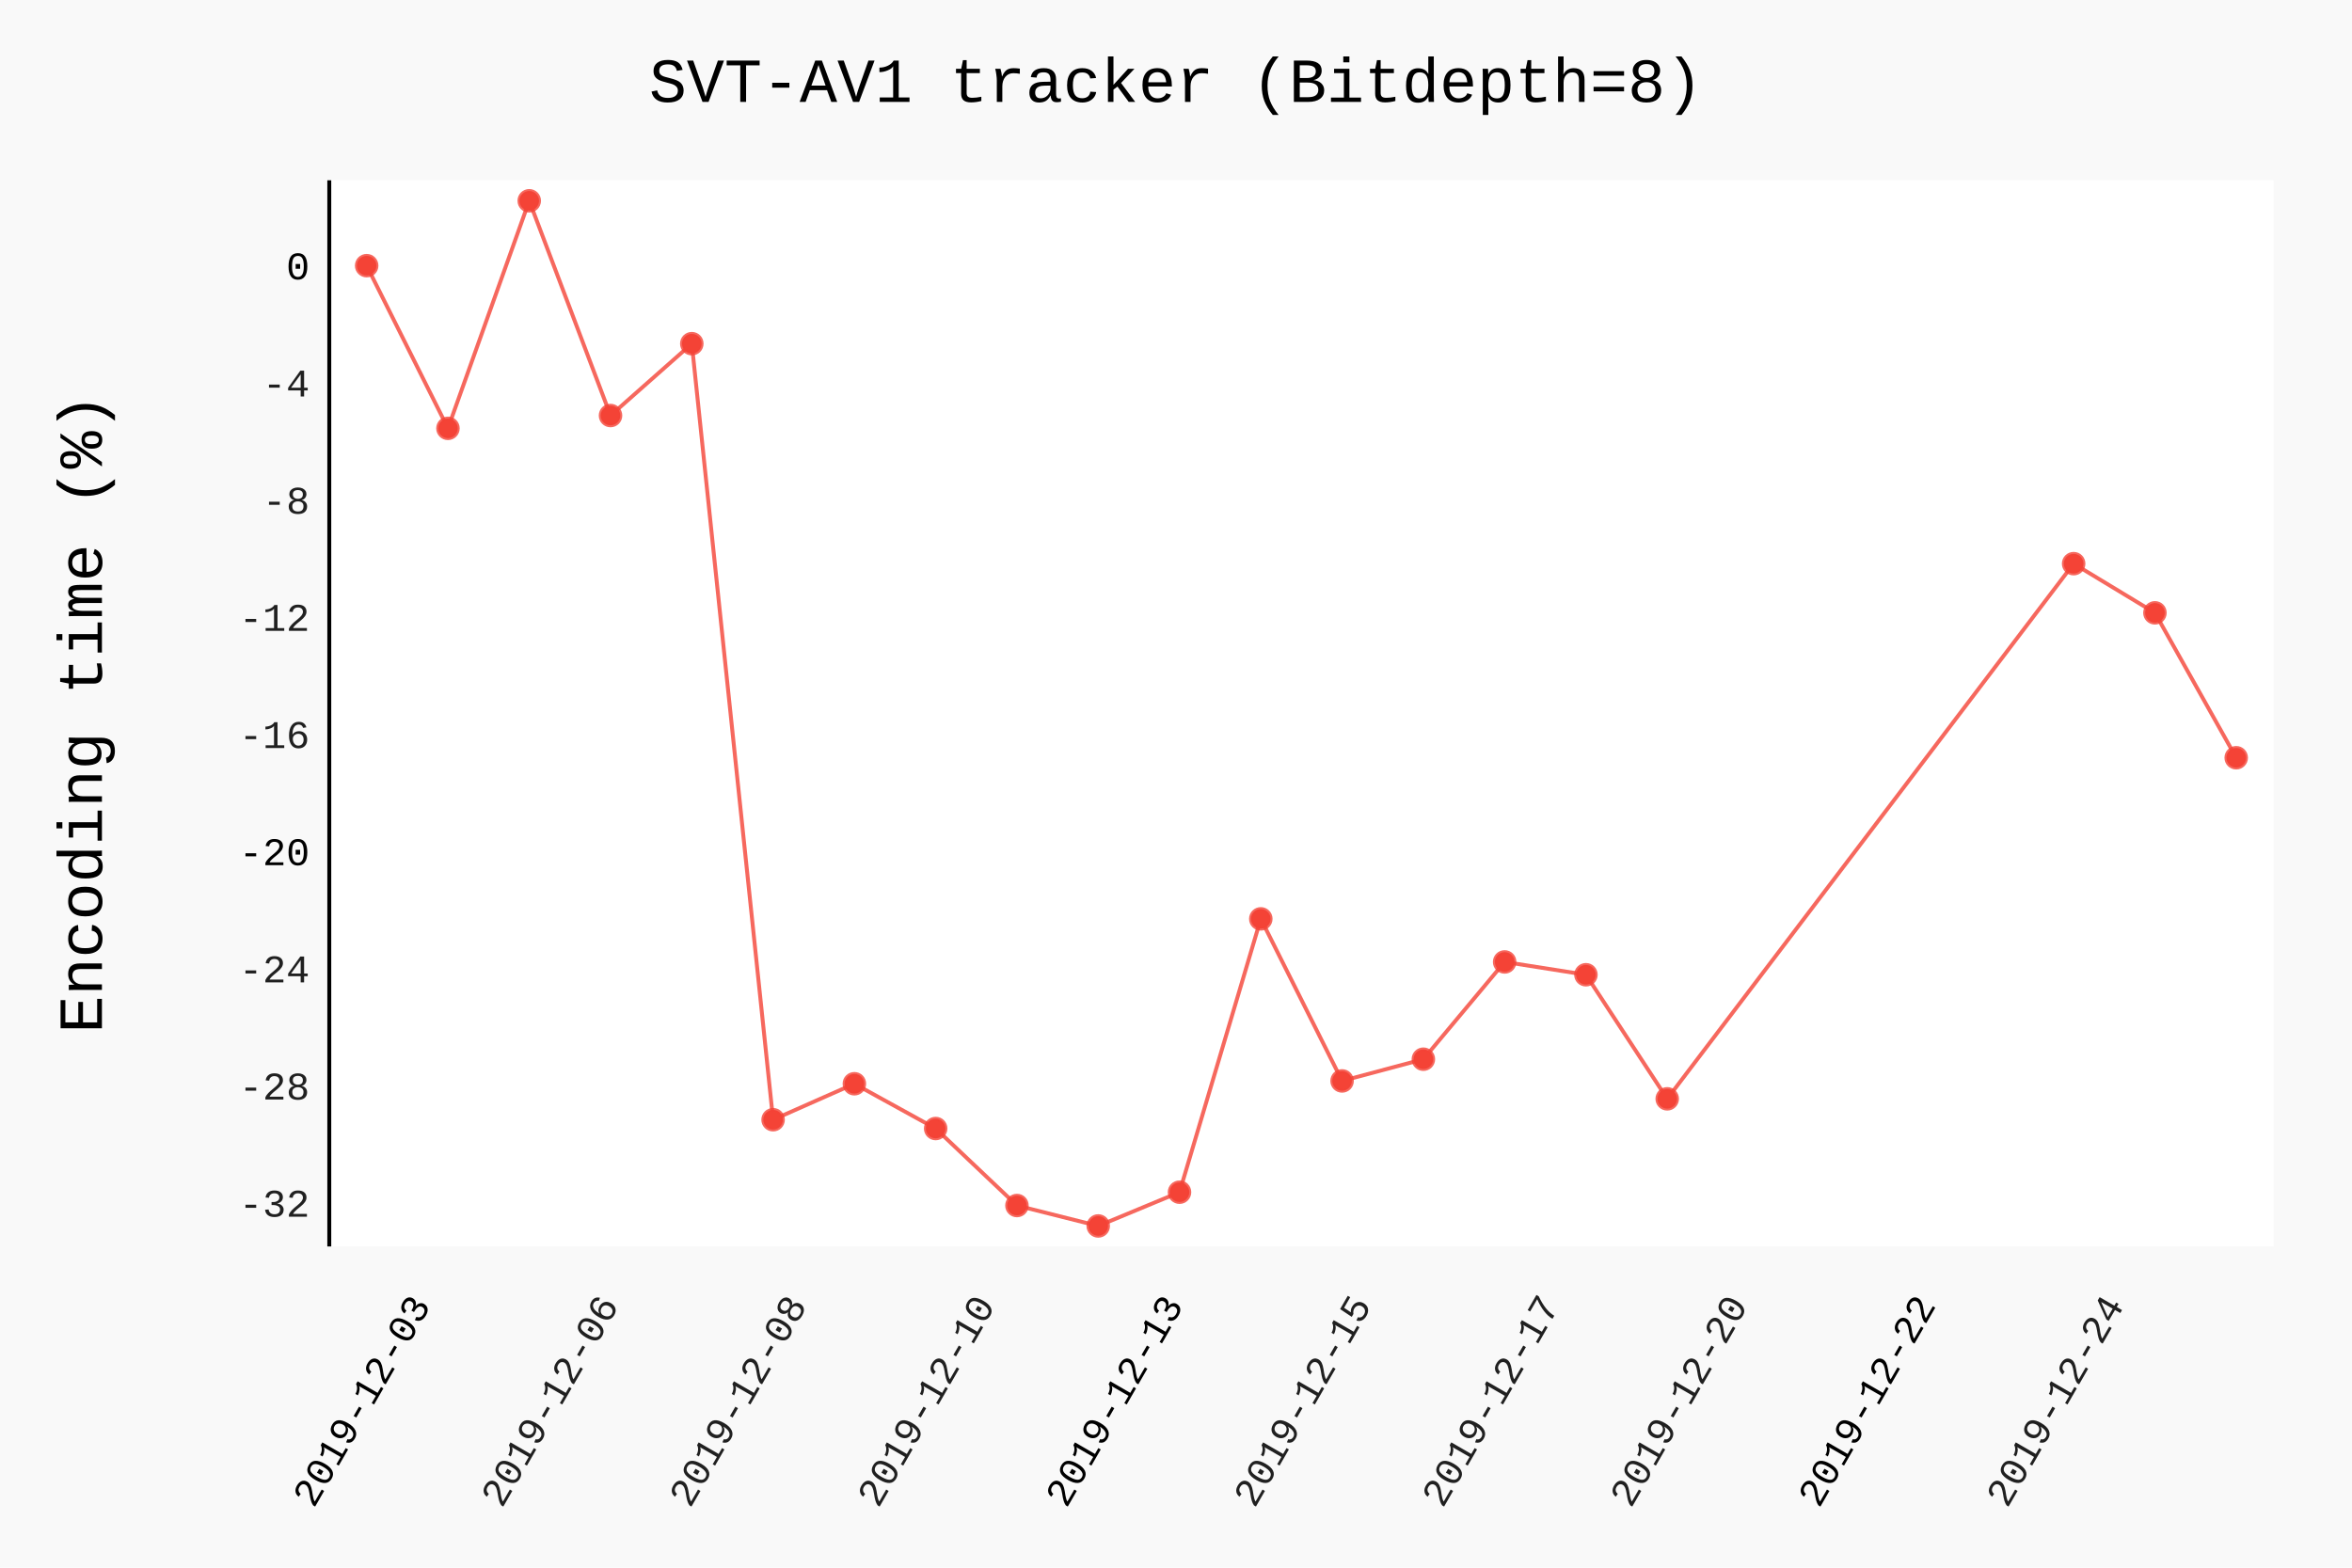
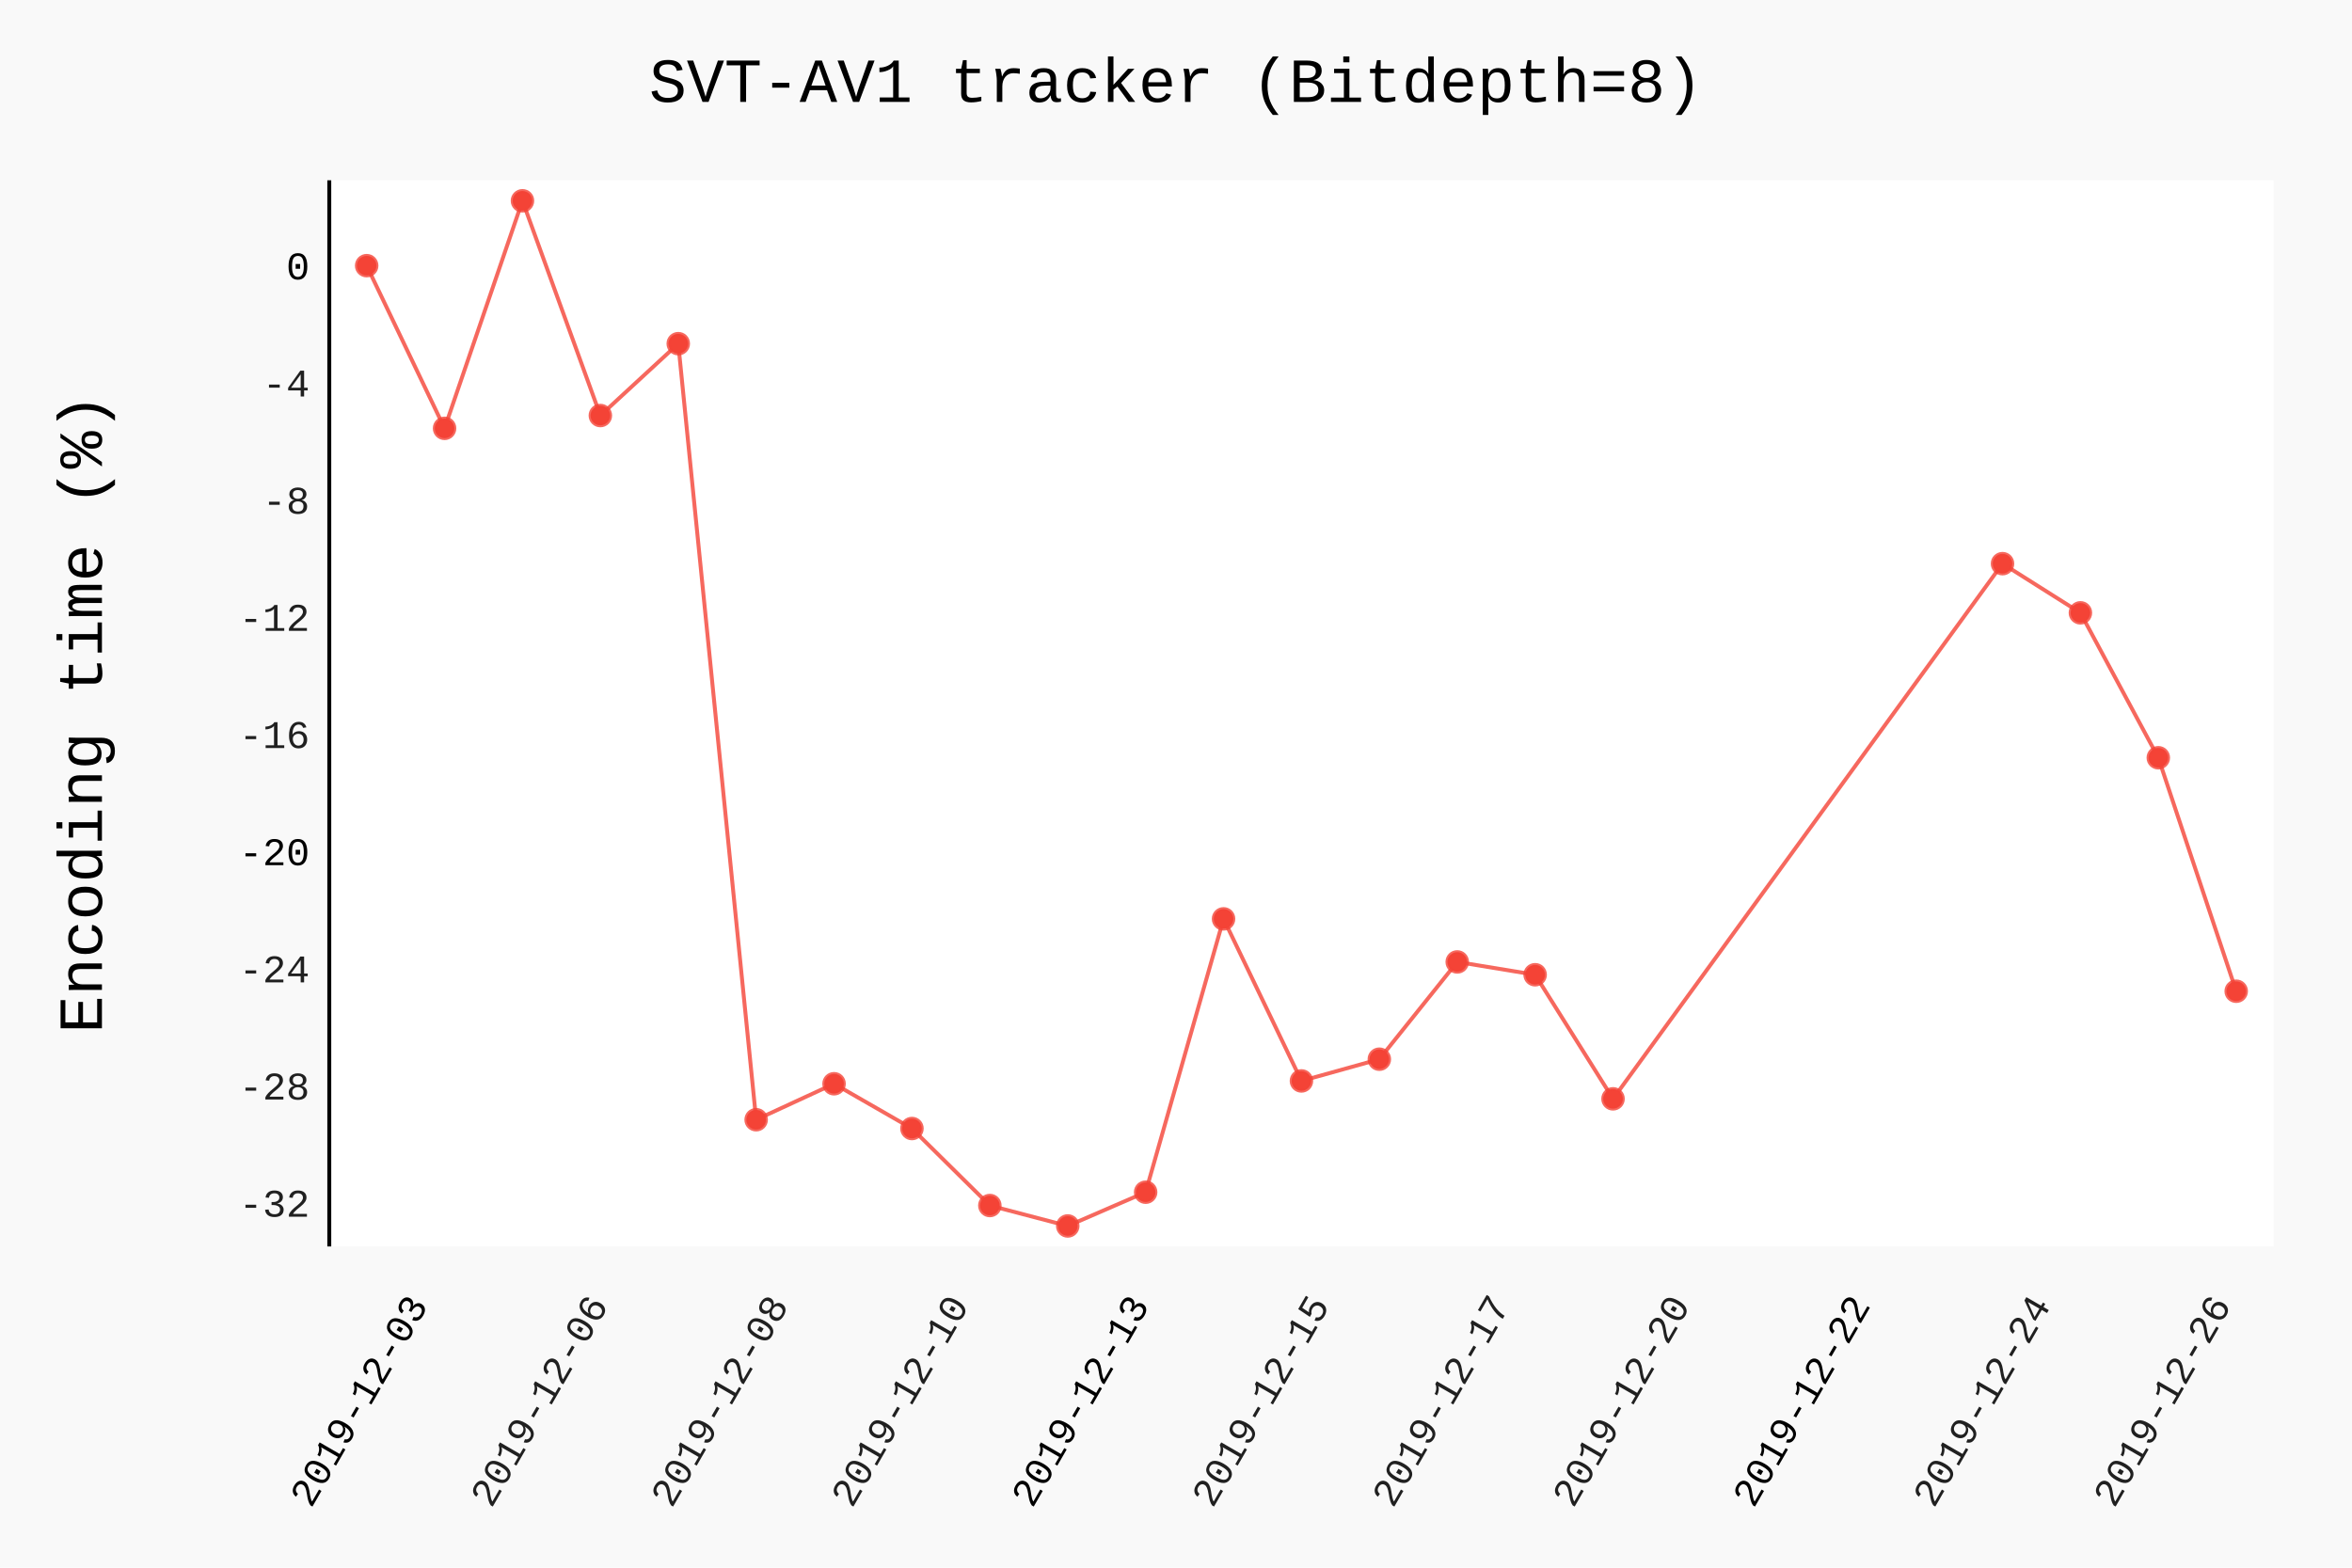
- <svg xmlns="http://www.w3.org/2000/svg" class="pygal-chart" id="chart-42dc4cc5-6be0-4d79-a7ee-fff0b12b70cc" viewBox="0 0 600 400">
+ <svg xmlns="http://www.w3.org/2000/svg" class="pygal-chart" id="chart-9b993410-f6d5-4029-a98c-aa236156504b" viewBox="0 0 600 400">
  <defs>
-     <style type="text/css">#chart-42dc4cc5-6be0-4d79-a7ee-fff0b12b70cc{-webkit-user-select:none;-webkit-font-smoothing:antialiased;font-family:Consolas,"Liberation Mono",Menlo,Courier,monospace}#chart-42dc4cc5-6be0-4d79-a7ee-fff0b12b70cc .title{font-family:Consolas,"Liberation Mono",Menlo,Courier,monospace;font-size:16px}#chart-42dc4cc5-6be0-4d79-a7ee-fff0b12b70cc .legends .legend text{font-family:Consolas,"Liberation Mono",Menlo,Courier,monospace;font-size:14px}#chart-42dc4cc5-6be0-4d79-a7ee-fff0b12b70cc .axis text{font-family:Consolas,"Liberation Mono",Menlo,Courier,monospace;font-size:10px}#chart-42dc4cc5-6be0-4d79-a7ee-fff0b12b70cc .axis text.major{font-family:Consolas,"Liberation Mono",Menlo,Courier,monospace;font-size:10px}#chart-42dc4cc5-6be0-4d79-a7ee-fff0b12b70cc .text-overlay text.value{font-family:Consolas,"Liberation Mono",Menlo,Courier,monospace;font-size:16px}#chart-42dc4cc5-6be0-4d79-a7ee-fff0b12b70cc .text-overlay text.label{font-family:Consolas,"Liberation Mono",Menlo,Courier,monospace;font-size:10px}#chart-42dc4cc5-6be0-4d79-a7ee-fff0b12b70cc .tooltip{font-family:Consolas,"Liberation Mono",Menlo,Courier,monospace;font-size:14px}#chart-42dc4cc5-6be0-4d79-a7ee-fff0b12b70cc text.no_data{font-family:Consolas,"Liberation Mono",Menlo,Courier,monospace;font-size:64px}
- #chart-42dc4cc5-6be0-4d79-a7ee-fff0b12b70cc{background-color:rgba(249,249,249,1)}#chart-42dc4cc5-6be0-4d79-a7ee-fff0b12b70cc path,#chart-42dc4cc5-6be0-4d79-a7ee-fff0b12b70cc line,#chart-42dc4cc5-6be0-4d79-a7ee-fff0b12b70cc rect,#chart-42dc4cc5-6be0-4d79-a7ee-fff0b12b70cc circle{-webkit-transition:150ms;-moz-transition:150ms;transition:150ms}#chart-42dc4cc5-6be0-4d79-a7ee-fff0b12b70cc .graph &gt; .background{fill:rgba(249,249,249,1)}#chart-42dc4cc5-6be0-4d79-a7ee-fff0b12b70cc .plot &gt; .background{fill:rgba(255,255,255,1)}#chart-42dc4cc5-6be0-4d79-a7ee-fff0b12b70cc .graph{fill:rgba(0,0,0,.87)}#chart-42dc4cc5-6be0-4d79-a7ee-fff0b12b70cc text.no_data{fill:rgba(0,0,0,1)}#chart-42dc4cc5-6be0-4d79-a7ee-fff0b12b70cc .title{fill:rgba(0,0,0,1)}#chart-42dc4cc5-6be0-4d79-a7ee-fff0b12b70cc .legends .legend text{fill:rgba(0,0,0,.87)}#chart-42dc4cc5-6be0-4d79-a7ee-fff0b12b70cc .legends .legend:hover text{fill:rgba(0,0,0,1)}#chart-42dc4cc5-6be0-4d79-a7ee-fff0b12b70cc .axis .line{stroke:rgba(0,0,0,1)}#chart-42dc4cc5-6be0-4d79-a7ee-fff0b12b70cc .axis .guide.line{stroke:rgba(0,0,0,.54)}#chart-42dc4cc5-6be0-4d79-a7ee-fff0b12b70cc .axis .major.line{stroke:rgba(0,0,0,.87)}#chart-42dc4cc5-6be0-4d79-a7ee-fff0b12b70cc .axis text.major{fill:rgba(0,0,0,1)}#chart-42dc4cc5-6be0-4d79-a7ee-fff0b12b70cc .axis.y .guides:hover .guide.line,#chart-42dc4cc5-6be0-4d79-a7ee-fff0b12b70cc .line-graph .axis.x .guides:hover .guide.line,#chart-42dc4cc5-6be0-4d79-a7ee-fff0b12b70cc .stackedline-graph .axis.x .guides:hover .guide.line,#chart-42dc4cc5-6be0-4d79-a7ee-fff0b12b70cc .xy-graph .axis.x .guides:hover .guide.line{stroke:rgba(0,0,0,1)}#chart-42dc4cc5-6be0-4d79-a7ee-fff0b12b70cc .axis .guides:hover text{fill:rgba(0,0,0,1)}#chart-42dc4cc5-6be0-4d79-a7ee-fff0b12b70cc .reactive{fill-opacity:.7;stroke-opacity:.8}#chart-42dc4cc5-6be0-4d79-a7ee-fff0b12b70cc .ci{stroke:rgba(0,0,0,.87)}#chart-42dc4cc5-6be0-4d79-a7ee-fff0b12b70cc .reactive.active,#chart-42dc4cc5-6be0-4d79-a7ee-fff0b12b70cc .active .reactive{fill-opacity:.8;stroke-opacity:.9;stroke-width:4}#chart-42dc4cc5-6be0-4d79-a7ee-fff0b12b70cc .ci .reactive.active{stroke-width:1.5}#chart-42dc4cc5-6be0-4d79-a7ee-fff0b12b70cc .series text{fill:rgba(0,0,0,1)}#chart-42dc4cc5-6be0-4d79-a7ee-fff0b12b70cc .tooltip rect{fill:rgba(255,255,255,1);stroke:rgba(0,0,0,1);-webkit-transition:opacity 150ms;-moz-transition:opacity 150ms;transition:opacity 150ms}#chart-42dc4cc5-6be0-4d79-a7ee-fff0b12b70cc .tooltip .label{fill:rgba(0,0,0,.87)}#chart-42dc4cc5-6be0-4d79-a7ee-fff0b12b70cc .tooltip .label{fill:rgba(0,0,0,.87)}#chart-42dc4cc5-6be0-4d79-a7ee-fff0b12b70cc .tooltip .legend{font-size:.8em;fill:rgba(0,0,0,.54)}#chart-42dc4cc5-6be0-4d79-a7ee-fff0b12b70cc .tooltip .x_label{font-size:.6em;fill:rgba(0,0,0,1)}#chart-42dc4cc5-6be0-4d79-a7ee-fff0b12b70cc .tooltip .xlink{font-size:.5em;text-decoration:underline}#chart-42dc4cc5-6be0-4d79-a7ee-fff0b12b70cc .tooltip .value{font-size:1.5em}#chart-42dc4cc5-6be0-4d79-a7ee-fff0b12b70cc .bound{font-size:.5em}#chart-42dc4cc5-6be0-4d79-a7ee-fff0b12b70cc .max-value{font-size:.75em;fill:rgba(0,0,0,.54)}#chart-42dc4cc5-6be0-4d79-a7ee-fff0b12b70cc .map-element{fill:rgba(255,255,255,1);stroke:rgba(0,0,0,.54) !important}#chart-42dc4cc5-6be0-4d79-a7ee-fff0b12b70cc .map-element .reactive{fill-opacity:inherit;stroke-opacity:inherit}#chart-42dc4cc5-6be0-4d79-a7ee-fff0b12b70cc .color-0,#chart-42dc4cc5-6be0-4d79-a7ee-fff0b12b70cc .color-0 a:visited{stroke:#F44336;fill:#F44336}#chart-42dc4cc5-6be0-4d79-a7ee-fff0b12b70cc .text-overlay .color-0 text{fill:black}
- #chart-42dc4cc5-6be0-4d79-a7ee-fff0b12b70cc text.no_data{text-anchor:middle}#chart-42dc4cc5-6be0-4d79-a7ee-fff0b12b70cc .guide.line{fill:none}#chart-42dc4cc5-6be0-4d79-a7ee-fff0b12b70cc .centered{text-anchor:middle}#chart-42dc4cc5-6be0-4d79-a7ee-fff0b12b70cc .title{text-anchor:middle}#chart-42dc4cc5-6be0-4d79-a7ee-fff0b12b70cc .legends .legend text{fill-opacity:1}#chart-42dc4cc5-6be0-4d79-a7ee-fff0b12b70cc .axis.x text{text-anchor:middle}#chart-42dc4cc5-6be0-4d79-a7ee-fff0b12b70cc .axis.x:not(.web) text[transform]{text-anchor:start}#chart-42dc4cc5-6be0-4d79-a7ee-fff0b12b70cc .axis.x:not(.web) text[transform].backwards{text-anchor:end}#chart-42dc4cc5-6be0-4d79-a7ee-fff0b12b70cc .axis.y text{text-anchor:end}#chart-42dc4cc5-6be0-4d79-a7ee-fff0b12b70cc .axis.y text[transform].backwards{text-anchor:start}#chart-42dc4cc5-6be0-4d79-a7ee-fff0b12b70cc .axis.y2 text{text-anchor:start}#chart-42dc4cc5-6be0-4d79-a7ee-fff0b12b70cc .axis.y2 text[transform].backwards{text-anchor:end}#chart-42dc4cc5-6be0-4d79-a7ee-fff0b12b70cc .axis .guide.line{stroke-dasharray:4,4}#chart-42dc4cc5-6be0-4d79-a7ee-fff0b12b70cc .axis .major.guide.line{stroke-dasharray:6,6}#chart-42dc4cc5-6be0-4d79-a7ee-fff0b12b70cc .horizontal .axis.y .guide.line,#chart-42dc4cc5-6be0-4d79-a7ee-fff0b12b70cc .horizontal .axis.y2 .guide.line,#chart-42dc4cc5-6be0-4d79-a7ee-fff0b12b70cc .vertical .axis.x .guide.line{opacity:0}#chart-42dc4cc5-6be0-4d79-a7ee-fff0b12b70cc .horizontal .axis.always_show .guide.line,#chart-42dc4cc5-6be0-4d79-a7ee-fff0b12b70cc .vertical .axis.always_show .guide.line{opacity:1 !important}#chart-42dc4cc5-6be0-4d79-a7ee-fff0b12b70cc .axis.y .guides:hover .guide.line,#chart-42dc4cc5-6be0-4d79-a7ee-fff0b12b70cc .axis.y2 .guides:hover .guide.line,#chart-42dc4cc5-6be0-4d79-a7ee-fff0b12b70cc .axis.x .guides:hover .guide.line{opacity:1}#chart-42dc4cc5-6be0-4d79-a7ee-fff0b12b70cc .axis .guides:hover text{opacity:1}#chart-42dc4cc5-6be0-4d79-a7ee-fff0b12b70cc .nofill{fill:none}#chart-42dc4cc5-6be0-4d79-a7ee-fff0b12b70cc .subtle-fill{fill-opacity:.2}#chart-42dc4cc5-6be0-4d79-a7ee-fff0b12b70cc .dot{stroke-width:1px;fill-opacity:1}#chart-42dc4cc5-6be0-4d79-a7ee-fff0b12b70cc .dot.active{stroke-width:5px}#chart-42dc4cc5-6be0-4d79-a7ee-fff0b12b70cc .dot.negative{fill:transparent}#chart-42dc4cc5-6be0-4d79-a7ee-fff0b12b70cc text,#chart-42dc4cc5-6be0-4d79-a7ee-fff0b12b70cc tspan{stroke:none !important}#chart-42dc4cc5-6be0-4d79-a7ee-fff0b12b70cc .series text.active{opacity:1}#chart-42dc4cc5-6be0-4d79-a7ee-fff0b12b70cc .tooltip rect{fill-opacity:.95;stroke-width:.5}#chart-42dc4cc5-6be0-4d79-a7ee-fff0b12b70cc .tooltip text{fill-opacity:1}#chart-42dc4cc5-6be0-4d79-a7ee-fff0b12b70cc .showable{visibility:hidden}#chart-42dc4cc5-6be0-4d79-a7ee-fff0b12b70cc .showable.shown{visibility:visible}#chart-42dc4cc5-6be0-4d79-a7ee-fff0b12b70cc .gauge-background{fill:rgba(229,229,229,1);stroke:none}#chart-42dc4cc5-6be0-4d79-a7ee-fff0b12b70cc .bg-lines{stroke:rgba(249,249,249,1);stroke-width:2px}</style>
+     <style type="text/css">#chart-9b993410-f6d5-4029-a98c-aa236156504b{-webkit-user-select:none;-webkit-font-smoothing:antialiased;font-family:Consolas,"Liberation Mono",Menlo,Courier,monospace}#chart-9b993410-f6d5-4029-a98c-aa236156504b .title{font-family:Consolas,"Liberation Mono",Menlo,Courier,monospace;font-size:16px}#chart-9b993410-f6d5-4029-a98c-aa236156504b .legends .legend text{font-family:Consolas,"Liberation Mono",Menlo,Courier,monospace;font-size:14px}#chart-9b993410-f6d5-4029-a98c-aa236156504b .axis text{font-family:Consolas,"Liberation Mono",Menlo,Courier,monospace;font-size:10px}#chart-9b993410-f6d5-4029-a98c-aa236156504b .axis text.major{font-family:Consolas,"Liberation Mono",Menlo,Courier,monospace;font-size:10px}#chart-9b993410-f6d5-4029-a98c-aa236156504b .text-overlay text.value{font-family:Consolas,"Liberation Mono",Menlo,Courier,monospace;font-size:16px}#chart-9b993410-f6d5-4029-a98c-aa236156504b .text-overlay text.label{font-family:Consolas,"Liberation Mono",Menlo,Courier,monospace;font-size:10px}#chart-9b993410-f6d5-4029-a98c-aa236156504b .tooltip{font-family:Consolas,"Liberation Mono",Menlo,Courier,monospace;font-size:14px}#chart-9b993410-f6d5-4029-a98c-aa236156504b text.no_data{font-family:Consolas,"Liberation Mono",Menlo,Courier,monospace;font-size:64px}
+ #chart-9b993410-f6d5-4029-a98c-aa236156504b{background-color:rgba(249,249,249,1)}#chart-9b993410-f6d5-4029-a98c-aa236156504b path,#chart-9b993410-f6d5-4029-a98c-aa236156504b line,#chart-9b993410-f6d5-4029-a98c-aa236156504b rect,#chart-9b993410-f6d5-4029-a98c-aa236156504b circle{-webkit-transition:150ms;-moz-transition:150ms;transition:150ms}#chart-9b993410-f6d5-4029-a98c-aa236156504b .graph &gt; .background{fill:rgba(249,249,249,1)}#chart-9b993410-f6d5-4029-a98c-aa236156504b .plot &gt; .background{fill:rgba(255,255,255,1)}#chart-9b993410-f6d5-4029-a98c-aa236156504b .graph{fill:rgba(0,0,0,.87)}#chart-9b993410-f6d5-4029-a98c-aa236156504b text.no_data{fill:rgba(0,0,0,1)}#chart-9b993410-f6d5-4029-a98c-aa236156504b .title{fill:rgba(0,0,0,1)}#chart-9b993410-f6d5-4029-a98c-aa236156504b .legends .legend text{fill:rgba(0,0,0,.87)}#chart-9b993410-f6d5-4029-a98c-aa236156504b .legends .legend:hover text{fill:rgba(0,0,0,1)}#chart-9b993410-f6d5-4029-a98c-aa236156504b .axis .line{stroke:rgba(0,0,0,1)}#chart-9b993410-f6d5-4029-a98c-aa236156504b .axis .guide.line{stroke:rgba(0,0,0,.54)}#chart-9b993410-f6d5-4029-a98c-aa236156504b .axis .major.line{stroke:rgba(0,0,0,.87)}#chart-9b993410-f6d5-4029-a98c-aa236156504b .axis text.major{fill:rgba(0,0,0,1)}#chart-9b993410-f6d5-4029-a98c-aa236156504b .axis.y .guides:hover .guide.line,#chart-9b993410-f6d5-4029-a98c-aa236156504b .line-graph .axis.x .guides:hover .guide.line,#chart-9b993410-f6d5-4029-a98c-aa236156504b .stackedline-graph .axis.x .guides:hover .guide.line,#chart-9b993410-f6d5-4029-a98c-aa236156504b .xy-graph .axis.x .guides:hover .guide.line{stroke:rgba(0,0,0,1)}#chart-9b993410-f6d5-4029-a98c-aa236156504b .axis .guides:hover text{fill:rgba(0,0,0,1)}#chart-9b993410-f6d5-4029-a98c-aa236156504b .reactive{fill-opacity:.7;stroke-opacity:.8}#chart-9b993410-f6d5-4029-a98c-aa236156504b .ci{stroke:rgba(0,0,0,.87)}#chart-9b993410-f6d5-4029-a98c-aa236156504b .reactive.active,#chart-9b993410-f6d5-4029-a98c-aa236156504b .active .reactive{fill-opacity:.8;stroke-opacity:.9;stroke-width:4}#chart-9b993410-f6d5-4029-a98c-aa236156504b .ci .reactive.active{stroke-width:1.5}#chart-9b993410-f6d5-4029-a98c-aa236156504b .series text{fill:rgba(0,0,0,1)}#chart-9b993410-f6d5-4029-a98c-aa236156504b .tooltip rect{fill:rgba(255,255,255,1);stroke:rgba(0,0,0,1);-webkit-transition:opacity 150ms;-moz-transition:opacity 150ms;transition:opacity 150ms}#chart-9b993410-f6d5-4029-a98c-aa236156504b .tooltip .label{fill:rgba(0,0,0,.87)}#chart-9b993410-f6d5-4029-a98c-aa236156504b .tooltip .label{fill:rgba(0,0,0,.87)}#chart-9b993410-f6d5-4029-a98c-aa236156504b .tooltip .legend{font-size:.8em;fill:rgba(0,0,0,.54)}#chart-9b993410-f6d5-4029-a98c-aa236156504b .tooltip .x_label{font-size:.6em;fill:rgba(0,0,0,1)}#chart-9b993410-f6d5-4029-a98c-aa236156504b .tooltip .xlink{font-size:.5em;text-decoration:underline}#chart-9b993410-f6d5-4029-a98c-aa236156504b .tooltip .value{font-size:1.5em}#chart-9b993410-f6d5-4029-a98c-aa236156504b .bound{font-size:.5em}#chart-9b993410-f6d5-4029-a98c-aa236156504b .max-value{font-size:.75em;fill:rgba(0,0,0,.54)}#chart-9b993410-f6d5-4029-a98c-aa236156504b .map-element{fill:rgba(255,255,255,1);stroke:rgba(0,0,0,.54) !important}#chart-9b993410-f6d5-4029-a98c-aa236156504b .map-element .reactive{fill-opacity:inherit;stroke-opacity:inherit}#chart-9b993410-f6d5-4029-a98c-aa236156504b .color-0,#chart-9b993410-f6d5-4029-a98c-aa236156504b .color-0 a:visited{stroke:#F44336;fill:#F44336}#chart-9b993410-f6d5-4029-a98c-aa236156504b .text-overlay .color-0 text{fill:black}
+ #chart-9b993410-f6d5-4029-a98c-aa236156504b text.no_data{text-anchor:middle}#chart-9b993410-f6d5-4029-a98c-aa236156504b .guide.line{fill:none}#chart-9b993410-f6d5-4029-a98c-aa236156504b .centered{text-anchor:middle}#chart-9b993410-f6d5-4029-a98c-aa236156504b .title{text-anchor:middle}#chart-9b993410-f6d5-4029-a98c-aa236156504b .legends .legend text{fill-opacity:1}#chart-9b993410-f6d5-4029-a98c-aa236156504b .axis.x text{text-anchor:middle}#chart-9b993410-f6d5-4029-a98c-aa236156504b .axis.x:not(.web) text[transform]{text-anchor:start}#chart-9b993410-f6d5-4029-a98c-aa236156504b .axis.x:not(.web) text[transform].backwards{text-anchor:end}#chart-9b993410-f6d5-4029-a98c-aa236156504b .axis.y text{text-anchor:end}#chart-9b993410-f6d5-4029-a98c-aa236156504b .axis.y text[transform].backwards{text-anchor:start}#chart-9b993410-f6d5-4029-a98c-aa236156504b .axis.y2 text{text-anchor:start}#chart-9b993410-f6d5-4029-a98c-aa236156504b .axis.y2 text[transform].backwards{text-anchor:end}#chart-9b993410-f6d5-4029-a98c-aa236156504b .axis .guide.line{stroke-dasharray:4,4}#chart-9b993410-f6d5-4029-a98c-aa236156504b .axis .major.guide.line{stroke-dasharray:6,6}#chart-9b993410-f6d5-4029-a98c-aa236156504b .horizontal .axis.y .guide.line,#chart-9b993410-f6d5-4029-a98c-aa236156504b .horizontal .axis.y2 .guide.line,#chart-9b993410-f6d5-4029-a98c-aa236156504b .vertical .axis.x .guide.line{opacity:0}#chart-9b993410-f6d5-4029-a98c-aa236156504b .horizontal .axis.always_show .guide.line,#chart-9b993410-f6d5-4029-a98c-aa236156504b .vertical .axis.always_show .guide.line{opacity:1 !important}#chart-9b993410-f6d5-4029-a98c-aa236156504b .axis.y .guides:hover .guide.line,#chart-9b993410-f6d5-4029-a98c-aa236156504b .axis.y2 .guides:hover .guide.line,#chart-9b993410-f6d5-4029-a98c-aa236156504b .axis.x .guides:hover .guide.line{opacity:1}#chart-9b993410-f6d5-4029-a98c-aa236156504b .axis .guides:hover text{opacity:1}#chart-9b993410-f6d5-4029-a98c-aa236156504b .nofill{fill:none}#chart-9b993410-f6d5-4029-a98c-aa236156504b .subtle-fill{fill-opacity:.2}#chart-9b993410-f6d5-4029-a98c-aa236156504b .dot{stroke-width:1px;fill-opacity:1}#chart-9b993410-f6d5-4029-a98c-aa236156504b .dot.active{stroke-width:5px}#chart-9b993410-f6d5-4029-a98c-aa236156504b .dot.negative{fill:transparent}#chart-9b993410-f6d5-4029-a98c-aa236156504b text,#chart-9b993410-f6d5-4029-a98c-aa236156504b tspan{stroke:none !important}#chart-9b993410-f6d5-4029-a98c-aa236156504b .series text.active{opacity:1}#chart-9b993410-f6d5-4029-a98c-aa236156504b .tooltip rect{fill-opacity:.95;stroke-width:.5}#chart-9b993410-f6d5-4029-a98c-aa236156504b .tooltip text{fill-opacity:1}#chart-9b993410-f6d5-4029-a98c-aa236156504b .showable{visibility:hidden}#chart-9b993410-f6d5-4029-a98c-aa236156504b .showable.shown{visibility:visible}#chart-9b993410-f6d5-4029-a98c-aa236156504b .gauge-background{fill:rgba(229,229,229,1);stroke:none}#chart-9b993410-f6d5-4029-a98c-aa236156504b .bg-lines{stroke:rgba(249,249,249,1);stroke-width:2px}</style>
  </defs>
  <g class="graph datetimeline-graph vertical">
    <rect class="background" height="400" width="600" x="0" y="0" />
    <g class="plot" transform="translate(84, 46)">
      <rect class="background" height="272.038" width="496.0" x="0" y="0" />
      <g class="axis y">
        <g class="guides">
          <text class="" x="-5" y="264.442">-32</text>
        </g>
        <g class="guides">
          <text class="" x="-5" y="234.547">-28</text>
        </g>
        <g class="guides">
          <text class="" x="-5" y="204.652">-24</text>
        </g>
        <g class="guides">
          <text class="major" x="-5" y="174.757">-20</text>
        </g>
        <g class="guides">
          <text class="" x="-5" y="144.862">-16</text>
        </g>
        <g class="guides">
          <text class="" x="-5" y="114.967">-12</text>
        </g>
        <g class="guides">
          <text class="" x="-5" y="85.072">-8</text>
        </g>
        <g class="guides">
          <text class="" x="-5" y="55.177">-4</text>
        </g>
        <g class="guides">
          <text class="major" x="-5" y="25.282">0</text>
        </g>
      </g>
      <g class="axis x">
        <path class="line" d="M0 0 v272.038" />
        <g class="guides">
-           <path class="major guide line" d="M26.05 0 v272.038" />
-           <text class="major backwards" transform="rotate(300 26.05029 287.0385)" x="26.05" y="287.038">2019-12-03</text>
+           <path class="major guide line" d="M25.362 0 v272.038" />
+           <text class="major backwards" transform="rotate(300 25.3623 287.0385)" x="25.362" y="287.038">2019-12-03</text>
        </g>
        <g class="guides">
-           <path class="guide line" d="M74.05 0 v272.038" />
-           <text class="backwards" transform="rotate(300 74.0498 287.0385)" x="74.05" y="287.038">2019-12-06</text>
+           <path class="guide line" d="M71.362 0 v272.038" />
+           <text class="backwards" transform="rotate(300 71.36182 287.0385)" x="71.362" y="287.038">2019-12-06</text>
        </g>
        <g class="guides">
-           <path class="guide line" d="M122.049 0 v272.038" />
-           <text class="backwards" transform="rotate(300 122.0493 287.0385)" x="122.049" y="287.038">2019-12-08</text>
+           <path class="guide line" d="M117.361 0 v272.038" />
+           <text class="backwards" transform="rotate(300 117.3613 287.0385)" x="117.361" y="287.038">2019-12-08</text>
        </g>
        <g class="guides">
-           <path class="guide line" d="M170.049 0 v272.038" />
-           <text class="backwards" transform="rotate(300 170.0488 287.0385)" x="170.049" y="287.038">2019-12-10</text>
+           <path class="guide line" d="M163.361 0 v272.038" />
+           <text class="backwards" transform="rotate(300 163.3609 287.0385)" x="163.361" y="287.038">2019-12-10</text>
        </g>
        <g class="guides">
-           <path class="major guide line" d="M218.048 0 v272.038" />
-           <text class="major backwards" transform="rotate(300 218.0483 287.0385)" x="218.048" y="287.038">2019-12-13</text>
+           <path class="major guide line" d="M209.36 0 v272.038" />
+           <text class="major backwards" transform="rotate(300 209.3604 287.0385)" x="209.36" y="287.038">2019-12-13</text>
        </g>
        <g class="guides">
-           <path class="guide line" d="M266.048 0 v272.038" />
-           <text class="backwards" transform="rotate(300 266.0478 287.0385)" x="266.048" y="287.038">2019-12-15</text>
+           <path class="guide line" d="M255.36 0 v272.038" />
+           <text class="backwards" transform="rotate(300 255.3599 287.0385)" x="255.36" y="287.038">2019-12-15</text>
        </g>
        <g class="guides">
-           <path class="guide line" d="M314.047 0 v272.038" />
-           <text class="backwards" transform="rotate(300 314.0473 287.0385)" x="314.047" y="287.038">2019-12-17</text>
+           <path class="guide line" d="M301.359 0 v272.038" />
+           <text class="backwards" transform="rotate(300 301.3594 287.0385)" x="301.359" y="287.038">2019-12-17</text>
        </g>
        <g class="guides">
-           <path class="guide line" d="M362.047 0 v272.038" />
-           <text class="backwards" transform="rotate(300 362.0468 287.0385)" x="362.047" y="287.038">2019-12-20</text>
+           <path class="guide line" d="M347.359 0 v272.038" />
+           <text class="backwards" transform="rotate(300 347.359 287.0385)" x="347.359" y="287.038">2019-12-20</text>
        </g>
        <g class="guides">
-           <path class="major guide line" d="M410.046 0 v272.038" />
-           <text class="major backwards" transform="rotate(300 410.0463 287.0385)" x="410.046" y="287.038">2019-12-22</text>
+           <path class="major guide line" d="M393.358 0 v272.038" />
+           <text class="major backwards" transform="rotate(300 393.3585 287.0385)" x="393.358" y="287.038">2019-12-22</text>
        </g>
        <g class="guides">
-           <path class="guide line" d="M458.046 0 v272.038" />
-           <text class="backwards" transform="rotate(300 458.0458 287.0385)" x="458.046" y="287.038">2019-12-24</text>
+           <path class="guide line" d="M439.358 0 v272.038" />
+           <text class="backwards" transform="rotate(300 439.358 287.0385)" x="439.358" y="287.038">2019-12-24</text>
+         </g>
+         <g class="guides">
+           <path class="guide line" d="M485.358 0 v272.038" />
+           <text class="backwards" transform="rotate(300 485.3576 287.0385)" x="485.358" y="287.038">2019-12-26</text>
        </g>
      </g>
      <g class="series serie-0 color-0">
-         <path class="line reactive nofill" d="M9.538 21.782 L30.274 63.294 51.01 5.232 71.746 60.024 92.482 41.688 113.217 239.699 133.953 230.523 154.689 241.946 175.425 261.593 196.161 266.807 216.896 258.193 237.632 188.45 258.368 229.803 279.104 224.258 299.839 199.44 320.575 202.709 341.311 234.369 444.99 97.82 465.726 110.366 486.462 147.341" />
+         <path class="line reactive nofill" d="M9.538 21.782 L29.41 63.294 49.282 5.232 69.154 60.024 89.026 41.688 108.897 239.699 128.769 230.523 148.641 241.946 168.513 261.593 188.385 266.807 208.256 258.193 228.128 188.45 248 229.803 267.872 224.258 287.744 199.44 307.615 202.709 327.487 234.369 426.846 97.82 446.718 110.366 466.59 147.341 486.462 206.915" />
      </g>
    </g>
    <g class="titles">
      <text class="title plot_title" x="300.0" y="26">SVT-AV1 tracker (Bitdepth=8)</text>
      <text class="title" transform="rotate(-90 0 182.0192)" x="0" y="208.019">Encoding time (%)</text>
    </g>
    <g class="plot overlay" transform="translate(84, 46)">
      <g class="series serie-0 color-0">
        <g class="dots">
          <circle class="dot reactive tooltip-trigger" cx="9.538" cy="21.782" r="2.5" />
        </g>
        <g class="dots">
-           <circle class="dot reactive tooltip-trigger" cx="30.274" cy="63.294" r="2.5" />
+           <circle class="dot reactive tooltip-trigger" cx="29.41" cy="63.294" r="2.5" />
        </g>
        <g class="dots">
-           <circle class="dot reactive tooltip-trigger" cx="51.01" cy="5.232" r="2.5" />
+           <circle class="dot reactive tooltip-trigger" cx="49.282" cy="5.232" r="2.5" />
        </g>
        <g class="dots">
-           <circle class="dot reactive tooltip-trigger" cx="71.746" cy="60.024" r="2.5" />
+           <circle class="dot reactive tooltip-trigger" cx="69.154" cy="60.024" r="2.5" />
        </g>
        <g class="dots">
-           <circle class="dot reactive tooltip-trigger" cx="92.482" cy="41.688" r="2.5" />
+           <circle class="dot reactive tooltip-trigger" cx="89.026" cy="41.688" r="2.5" />
        </g>
        <g class="dots">
-           <circle class="dot reactive tooltip-trigger" cx="113.217" cy="239.699" r="2.5" />
+           <circle class="dot reactive tooltip-trigger" cx="108.897" cy="239.699" r="2.5" />
        </g>
        <g class="dots">
-           <circle class="dot reactive tooltip-trigger" cx="133.953" cy="230.523" r="2.5" />
+           <circle class="dot reactive tooltip-trigger" cx="128.769" cy="230.523" r="2.5" />
        </g>
        <g class="dots">
-           <circle class="dot reactive tooltip-trigger" cx="154.689" cy="241.946" r="2.5" />
+           <circle class="dot reactive tooltip-trigger" cx="148.641" cy="241.946" r="2.5" />
        </g>
        <g class="dots">
-           <circle class="dot reactive tooltip-trigger" cx="175.425" cy="261.593" r="2.5" />
+           <circle class="dot reactive tooltip-trigger" cx="168.513" cy="261.593" r="2.5" />
        </g>
        <g class="dots">
-           <circle class="dot reactive tooltip-trigger" cx="196.161" cy="266.807" r="2.5" />
+           <circle class="dot reactive tooltip-trigger" cx="188.385" cy="266.807" r="2.5" />
        </g>
        <g class="dots">
-           <circle class="dot reactive tooltip-trigger" cx="216.896" cy="258.193" r="2.5" />
+           <circle class="dot reactive tooltip-trigger" cx="208.256" cy="258.193" r="2.5" />
        </g>
        <g class="dots">
-           <circle class="dot reactive tooltip-trigger" cx="237.632" cy="188.45" r="2.5" />
+           <circle class="dot reactive tooltip-trigger" cx="228.128" cy="188.45" r="2.5" />
        </g>
        <g class="dots">
-           <circle class="dot reactive tooltip-trigger" cx="258.368" cy="229.803" r="2.5" />
+           <circle class="dot reactive tooltip-trigger" cx="248.0" cy="229.803" r="2.5" />
        </g>
        <g class="dots">
-           <circle class="dot reactive tooltip-trigger" cx="279.104" cy="224.258" r="2.5" />
+           <circle class="dot reactive tooltip-trigger" cx="267.872" cy="224.258" r="2.5" />
        </g>
        <g class="dots">
-           <circle class="dot reactive tooltip-trigger" cx="299.839" cy="199.44" r="2.5" />
+           <circle class="dot reactive tooltip-trigger" cx="287.744" cy="199.44" r="2.5" />
        </g>
        <g class="dots">
-           <circle class="dot reactive tooltip-trigger" cx="320.575" cy="202.709" r="2.5" />
+           <circle class="dot reactive tooltip-trigger" cx="307.615" cy="202.709" r="2.5" />
        </g>
        <g class="dots">
-           <circle class="dot reactive tooltip-trigger" cx="341.311" cy="234.369" r="2.5" />
+           <circle class="dot reactive tooltip-trigger" cx="327.487" cy="234.369" r="2.5" />
        </g>
        <g class="dots">
-           <circle class="dot reactive tooltip-trigger" cx="444.99" cy="97.82" r="2.5" />
+           <circle class="dot reactive tooltip-trigger" cx="426.846" cy="97.82" r="2.5" />
        </g>
        <g class="dots">
-           <circle class="dot reactive tooltip-trigger" cx="465.726" cy="110.366" r="2.5" />
+           <circle class="dot reactive tooltip-trigger" cx="446.718" cy="110.366" r="2.5" />
        </g>
        <g class="dots">
-           <circle class="dot reactive tooltip-trigger" cx="486.462" cy="147.341" r="2.5" />
+           <circle class="dot reactive tooltip-trigger" cx="466.59" cy="147.341" r="2.5" />
+         </g>
+         <g class="dots">
+           <circle class="dot reactive tooltip-trigger" cx="486.462" cy="206.915" r="2.5" />
        </g>
      </g>
    </g>
    <g class="plot text-overlay" transform="translate(84, 46)">
      <g class="series serie-0 color-0" />
    </g>
    <g class="plot tooltip-overlay" transform="translate(84, 46)">
      <g class="tooltip" style="opacity: 0" transform="translate(0 0)">
        <rect class="tooltip-box" height="0" rx="0" ry="0" width="0" />
        <g class="text" />
      </g>
    </g>
  </g>
</svg>
